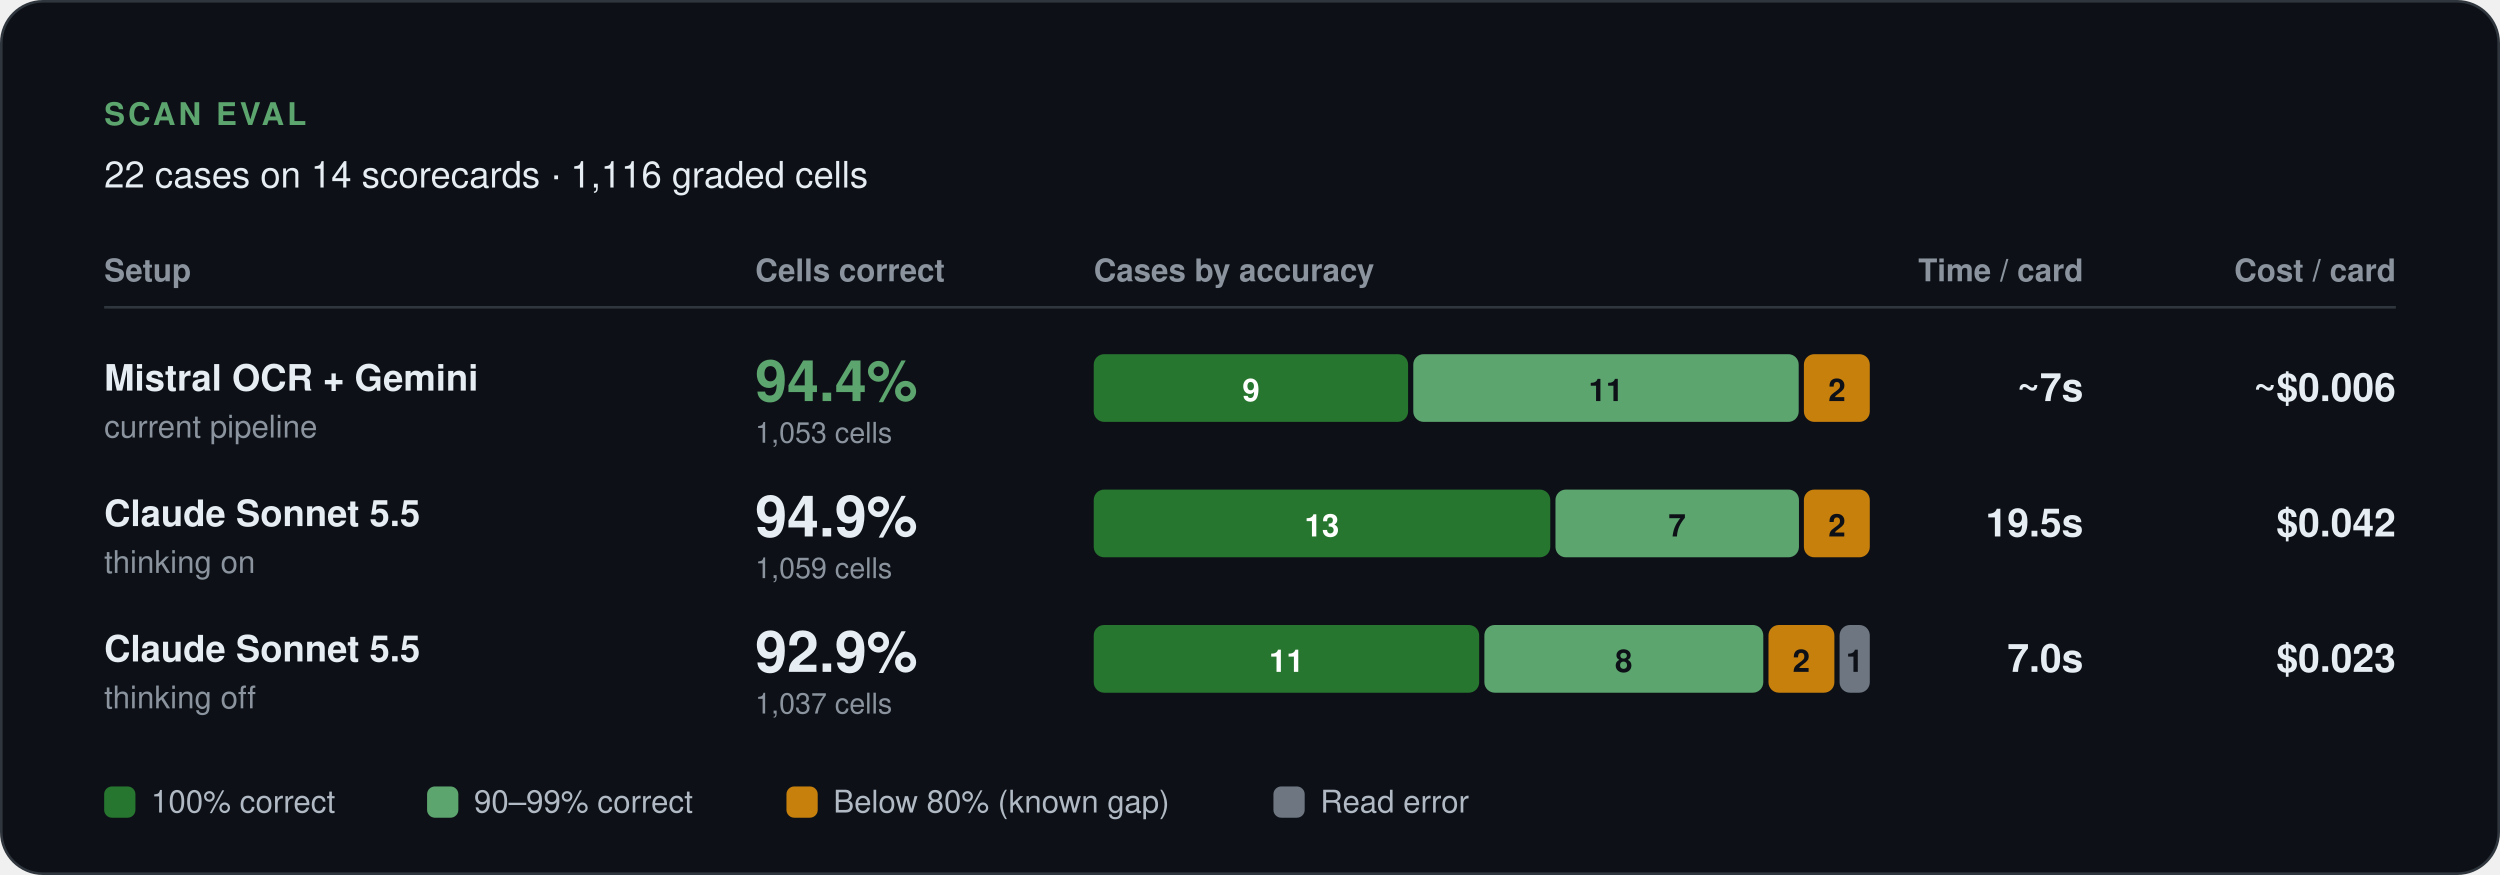
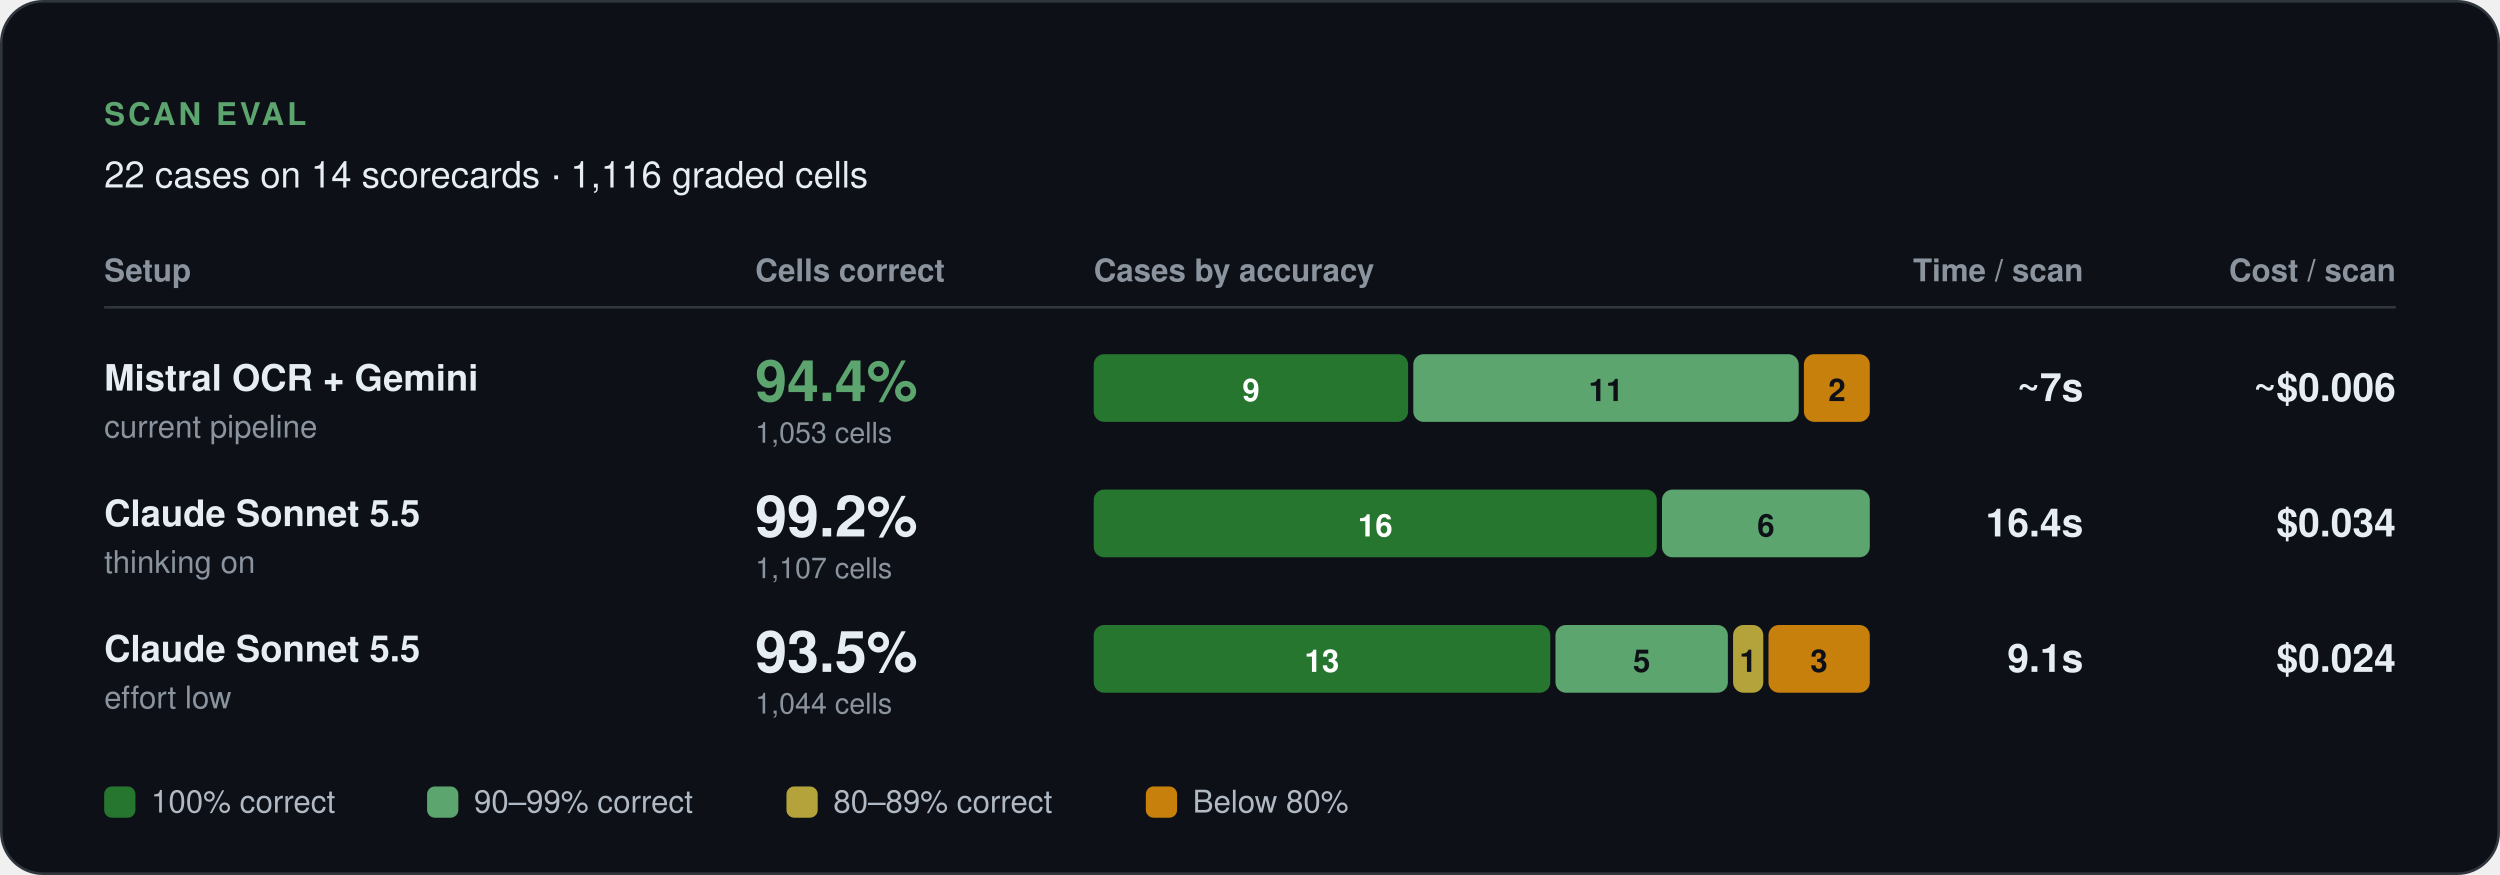
<svg xmlns="http://www.w3.org/2000/svg" width="960" height="336" viewBox="0 0 960 336" font-family="-apple-system, BlinkMacSystemFont, 'Segoe UI', Helvetica, Arial, sans-serif" role="img" aria-labelledby="t d">
  <rect x="0.5" y="0.5" width="959" height="335" rx="16" fill="#0d1117" stroke="#30363d" />
  <text x="40" y="48" font-size="12" font-weight="600" fill="#5da56e" text-anchor="start" letter-spacing="1.2">SCAN EVAL</text>
  <text x="40" y="72" font-size="14" font-weight="500" fill="#e6edf3" text-anchor="start">22 cases on 14 scorecards · 1,116 graded cells</text>
  <text x="40" y="108" font-size="12" font-weight="600" fill="#8b949e" text-anchor="start">Setup</text>
  <text x="290" y="108" font-size="12" font-weight="600" fill="#8b949e" text-anchor="start">Cells correct</text>
  <text x="420" y="108" font-size="12" font-weight="600" fill="#8b949e" text-anchor="start">Cases by accuracy</text>
-   <text x="800" y="108" font-size="12" font-weight="600" fill="#8b949e" text-anchor="end">Time / card</text>
-   <text x="920" y="108" font-size="12" font-weight="600" fill="#8b949e" text-anchor="end">Cost / card</text>
+   <text x="800" y="108" font-size="12" font-weight="600" fill="#8b949e" text-anchor="end">Time / scan</text>
+   <text x="920" y="108" font-size="12" font-weight="600" fill="#8b949e" text-anchor="end">Cost / scan</text>
  <line x1="40" y1="118" x2="920" y2="118" stroke="#30363d" />
  <text x="40" y="150" font-size="14" font-weight="600" fill="#e6edf3" text-anchor="start">Mistral OCR + Gemini</text>
  <text x="40" y="168" font-size="12" font-weight="400" fill="#8b949e" text-anchor="start">current pipeline</text>
  <text x="290" y="154" font-size="22" font-weight="700" fill="#5da56e" text-anchor="start">94.4%</text>
  <text x="290" y="170" font-size="11" font-weight="400" fill="#8b949e" text-anchor="start">1,053 cells</text>
  <rect x="420.0" y="136" width="120.7" height="26" rx="4" fill="#27762f" />
  <text x="480.4" y="154" font-size="12" font-weight="600" fill="#ffffff" text-anchor="middle">9</text>
  <rect x="542.7" y="136" width="148.0" height="26" rx="4" fill="#5da56e" />
  <text x="616.7" y="154" font-size="12" font-weight="600" fill="#0d1117" text-anchor="middle">11</text>
  <rect x="692.7" y="136" width="25.3" height="26" rx="4" fill="#c8800d" />
  <text x="705.4" y="154" font-size="12" font-weight="600" fill="#0d1117" text-anchor="middle">2</text>
  <text x="800" y="154" font-size="15" font-weight="600" fill="#e6edf3" text-anchor="end">~7s</text>
  <text x="920" y="154" font-size="15" font-weight="600" fill="#e6edf3" text-anchor="end">~$0.006</text>
  <text x="40" y="202" font-size="14" font-weight="600" fill="#e6edf3" text-anchor="start">Claude Sonnet 5.5</text>
  <text x="40" y="220" font-size="12" font-weight="400" fill="#8b949e" text-anchor="start">thinking on</text>
-   <text x="290" y="206" font-size="22" font-weight="700" fill="#e6edf3" text-anchor="start">94.9%</text>
-   <text x="290" y="222" font-size="11" font-weight="400" fill="#8b949e" text-anchor="start">1,059 cells</text>
-   <rect x="420.0" y="188" width="175.3" height="26" rx="4" fill="#27762f" />
-   <text x="507.6" y="206" font-size="12" font-weight="600" fill="#ffffff" text-anchor="middle">13</text>
-   <rect x="597.3" y="188" width="93.5" height="26" rx="4" fill="#5da56e" />
-   <text x="644.0" y="206" font-size="12" font-weight="600" fill="#0d1117" text-anchor="middle">7</text>
-   <rect x="692.7" y="188" width="25.3" height="26" rx="4" fill="#c8800d" />
-   <text x="705.4" y="206" font-size="12" font-weight="600" fill="#0d1117" text-anchor="middle">2</text>
-   <text x="800" y="206" font-size="15" font-weight="600" fill="#e6edf3" text-anchor="end">19.5s</text>
-   <text x="920" y="206" font-size="15" font-weight="600" fill="#e6edf3" text-anchor="end">$0.042</text>
+   <text x="290" y="206" font-size="22" font-weight="700" fill="#e6edf3" text-anchor="start">99.2%</text>
+   <text x="290" y="222" font-size="11" font-weight="400" fill="#8b949e" text-anchor="start">1,107 cells</text>
+   <rect x="420.0" y="188" width="216.2" height="26" rx="4" fill="#27762f" />
+   <text x="528.1" y="206" font-size="12" font-weight="600" fill="#ffffff" text-anchor="middle">16</text>
+   <rect x="638.2" y="188" width="79.8" height="26" rx="4" fill="#5da56e" />
+   <text x="678.1" y="206" font-size="12" font-weight="600" fill="#0d1117" text-anchor="middle">6</text>
+   <text x="800" y="206" font-size="15" font-weight="600" fill="#e6edf3" text-anchor="end">16.4s</text>
+   <text x="920" y="206" font-size="15" font-weight="600" fill="#e6edf3" text-anchor="end">$0.034</text>
  <text x="40" y="254" font-size="14" font-weight="600" fill="#e6edf3" text-anchor="start">Claude Sonnet 5.5</text>
-   <text x="40" y="272" font-size="12" font-weight="400" fill="#8b949e" text-anchor="start">thinking off</text>
-   <text x="290" y="258" font-size="22" font-weight="700" fill="#e6edf3" text-anchor="start">92.9%</text>
-   <text x="290" y="274" font-size="11" font-weight="400" fill="#8b949e" text-anchor="start">1,037 cells</text>
-   <rect x="420.0" y="240" width="148.0" height="26" rx="4" fill="#27762f" />
-   <text x="494.0" y="258" font-size="12" font-weight="600" fill="#ffffff" text-anchor="middle">11</text>
-   <rect x="570.0" y="240" width="107.1" height="26" rx="4" fill="#5da56e" />
-   <text x="623.5" y="258" font-size="12" font-weight="600" fill="#0d1117" text-anchor="middle">8</text>
-   <rect x="679.1" y="240" width="25.3" height="26" rx="4" fill="#c8800d" />
-   <text x="691.7" y="258" font-size="12" font-weight="600" fill="#0d1117" text-anchor="middle">2</text>
-   <rect x="706.4" y="240" width="11.6" height="26" rx="4" fill="#6e7681" />
-   <text x="712.2" y="258" font-size="12" font-weight="600" fill="#0d1117" text-anchor="middle">1</text>
-   <text x="800" y="258" font-size="15" font-weight="600" fill="#e6edf3" text-anchor="end">7.0s</text>
-   <text x="920" y="258" font-size="15" font-weight="600" fill="#e6edf3" text-anchor="end">$0.023</text>
+   <text x="40" y="272" font-size="12" font-weight="400" fill="#8b949e" text-anchor="start">effort low</text>
+   <text x="290" y="258" font-size="22" font-weight="700" fill="#e6edf3" text-anchor="start">93.5%</text>
+   <text x="290" y="274" font-size="11" font-weight="400" fill="#8b949e" text-anchor="start">1,044 cells</text>
+   <rect x="420.0" y="240" width="175.3" height="26" rx="4" fill="#27762f" />
+   <text x="507.6" y="258" font-size="12" font-weight="600" fill="#ffffff" text-anchor="middle">13</text>
+   <rect x="597.3" y="240" width="66.2" height="26" rx="4" fill="#5da56e" />
+   <text x="630.4" y="258" font-size="12" font-weight="600" fill="#0d1117" text-anchor="middle">5</text>
+   <rect x="665.5" y="240" width="11.6" height="26" rx="4" fill="#b3a33a" />
+   <text x="671.3" y="258" font-size="12" font-weight="600" fill="#0d1117" text-anchor="middle">1</text>
+   <rect x="679.1" y="240" width="38.9" height="26" rx="4" fill="#c8800d" />
+   <text x="698.5" y="258" font-size="12" font-weight="600" fill="#0d1117" text-anchor="middle">3</text>
+   <text x="800" y="258" font-size="15" font-weight="600" fill="#e6edf3" text-anchor="end">9.1s</text>
+   <text x="920" y="258" font-size="15" font-weight="600" fill="#e6edf3" text-anchor="end">$0.024</text>
  <rect x="40" y="302" width="12" height="12" rx="3" fill="#27762f" />
  <text x="58" y="312" font-size="12" font-weight="400" fill="#b1bac4" text-anchor="start">100% correct</text>
  <rect x="164" y="302" width="12" height="12" rx="3" fill="#5da56e" />
  <text x="182" y="312" font-size="12" font-weight="400" fill="#b1bac4" text-anchor="start">90–99% correct</text>
-   <rect x="302" y="302" width="12" height="12" rx="3" fill="#c8800d" />
-   <text x="320" y="312" font-size="12" font-weight="400" fill="#b1bac4" text-anchor="start">Below 80% (known gap)</text>
-   <rect x="489" y="302" width="12" height="12" rx="3" fill="#6e7681" />
-   <text x="507" y="312" font-size="12" font-weight="400" fill="#b1bac4" text-anchor="start">Read error</text>
+   <rect x="302" y="302" width="12" height="12" rx="3" fill="#b3a33a" />
+   <text x="320" y="312" font-size="12" font-weight="400" fill="#b1bac4" text-anchor="start">80–89% correct</text>
+   <rect x="440" y="302" width="12" height="12" rx="3" fill="#c8800d" />
+   <text x="458" y="312" font-size="12" font-weight="400" fill="#b1bac4" text-anchor="start">Below 80%</text>
</svg>
